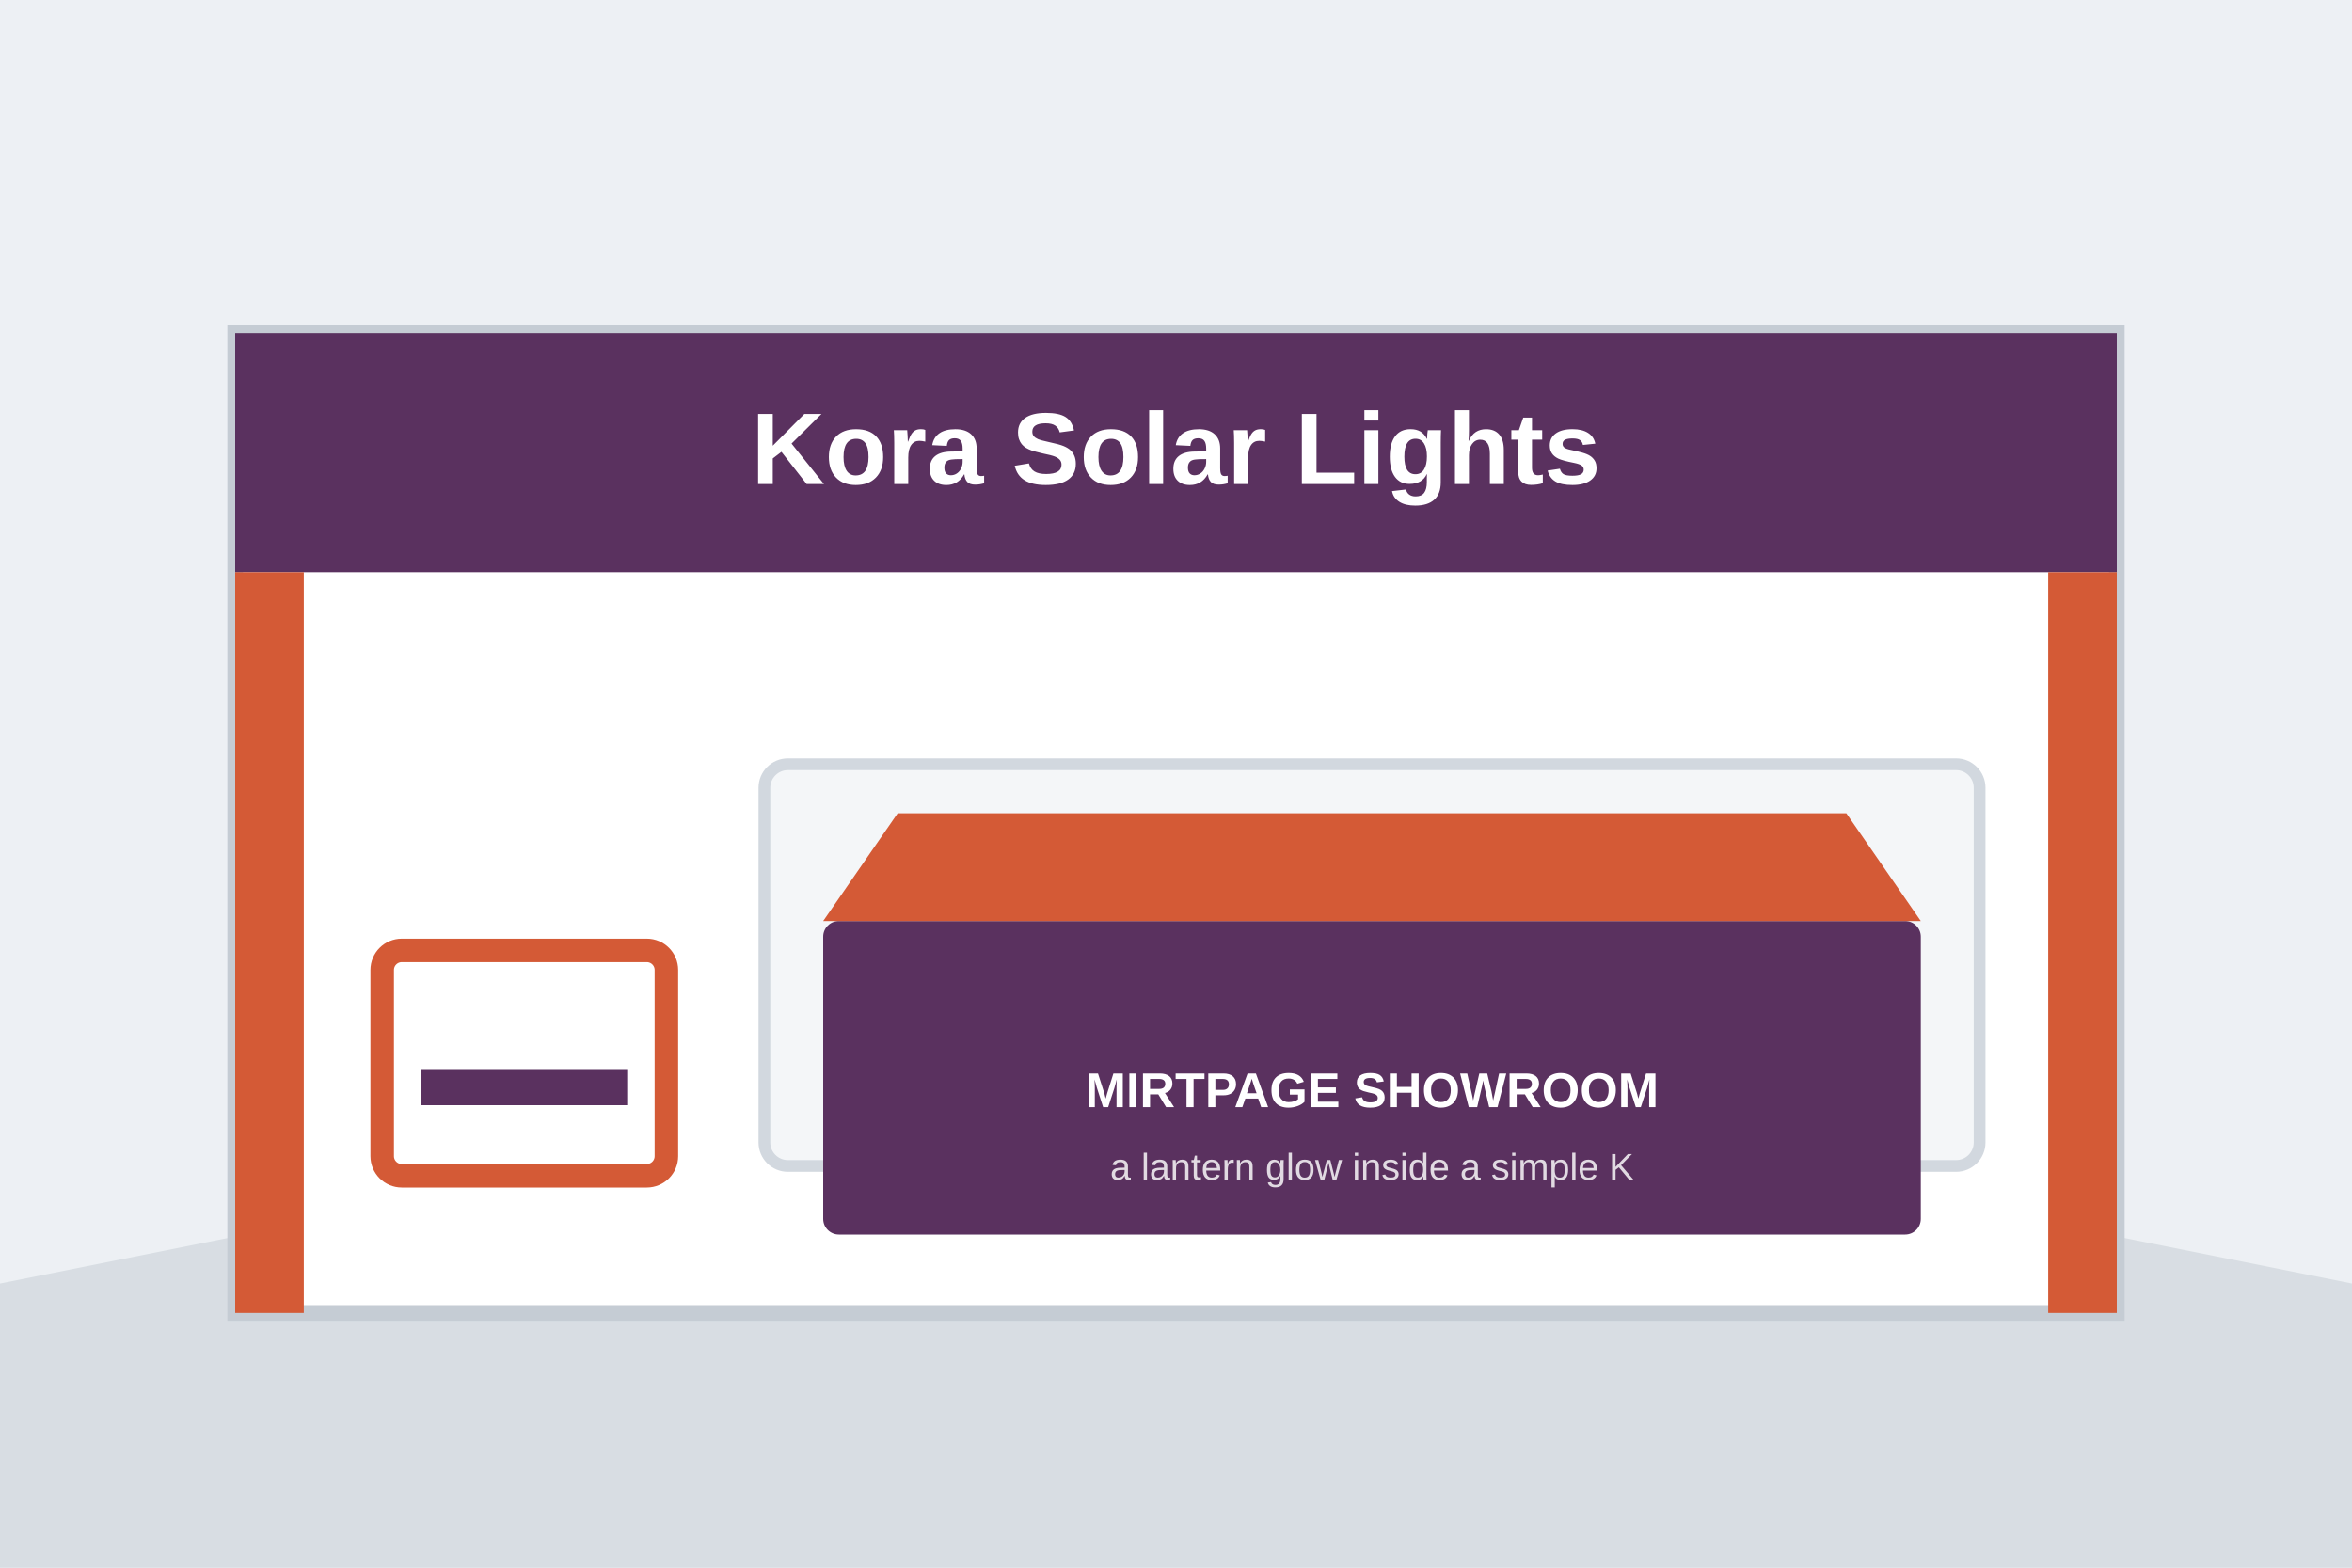
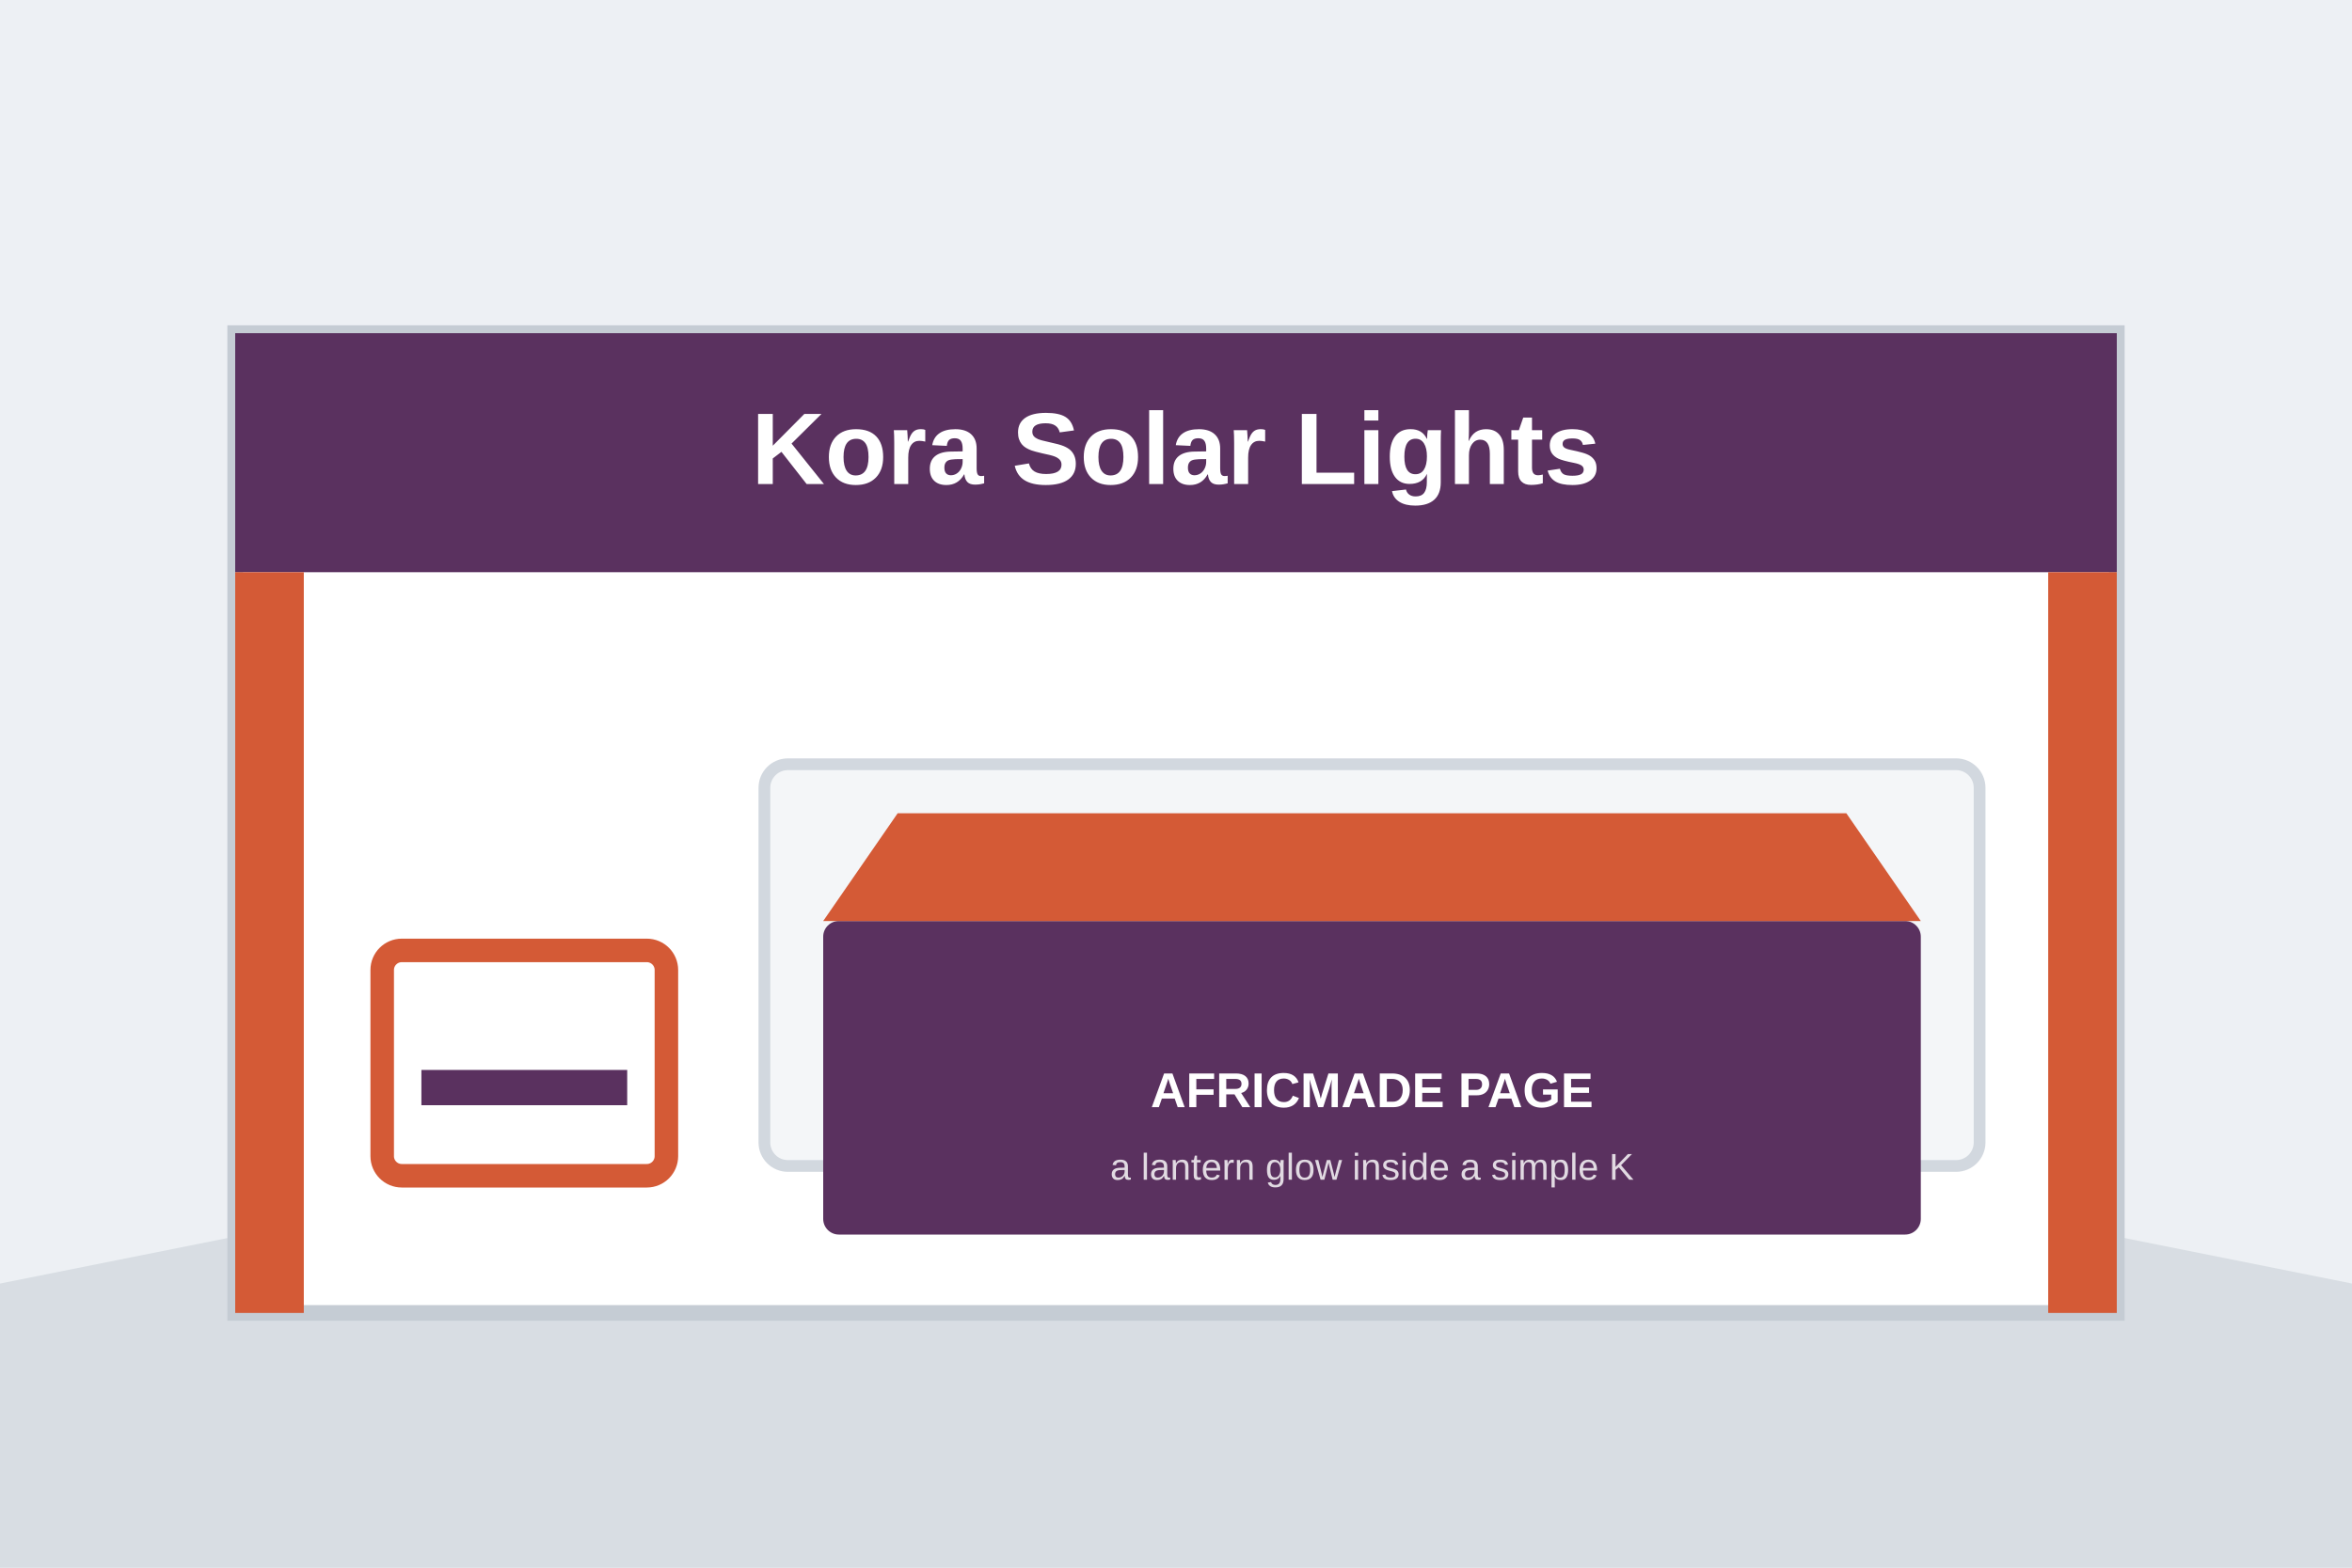
<svg xmlns="http://www.w3.org/2000/svg" viewBox="0 0 1200 800" role="img" aria-label="Illustrative booth for Kora Solar Lights">
  <rect width="1200" height="800" fill="#edf0f4" />
  <path d="M0 655L600 535l600 120v145H0z" fill="#d8dde3" />
  <path d="M120 170h960v500H120z" fill="#ffffff" stroke="#c5ccd4" stroke-width="8" />
  <path d="M120 170h960v122H120z" fill="#5a315f" />
  <path d="M120 292h35v378h-35zM1045 292h35v378h-35z" fill="#d45a36" />
  <rect x="390" y="390" width="620" height="205" rx="12" fill="#f4f6f8" stroke="#d2d8df" stroke-width="6" />
  <rect x="420" y="470" width="560" height="160" rx="8" fill="#5a315f" />
  <path d="M420 470h560l-38-55H458z" fill="#d45a36" />
  <rect x="195" y="485" width="145" height="115" rx="10" fill="#ffffff" stroke="#d45a36" stroke-width="12" />
  <path d="M215 555h105" stroke="#5a315f" stroke-width="18" />
  <text x="600" y="247" text-anchor="middle" font-family="Arial, Helvetica, sans-serif" font-size="52" font-weight="800" fill="#ffffff">Kora Solar Lights</text>
-   <text x="700" y="565" text-anchor="middle" font-family="Arial, Helvetica, sans-serif" font-size="25" font-weight="700" fill="#ffffff">MIRTPAGE SHOWROOM</text>
+   <text x="700" y="565" text-anchor="middle" font-family="Arial, Helvetica, sans-serif" font-size="25" font-weight="700" fill="#ffffff">AFRICMADE PAGE</text>
  <text x="700" y="602" text-anchor="middle" font-family="Arial, Helvetica, sans-serif" font-size="19" fill="#ffffff" opacity=".82">a lantern glow inside a simple K</text>
</svg>
